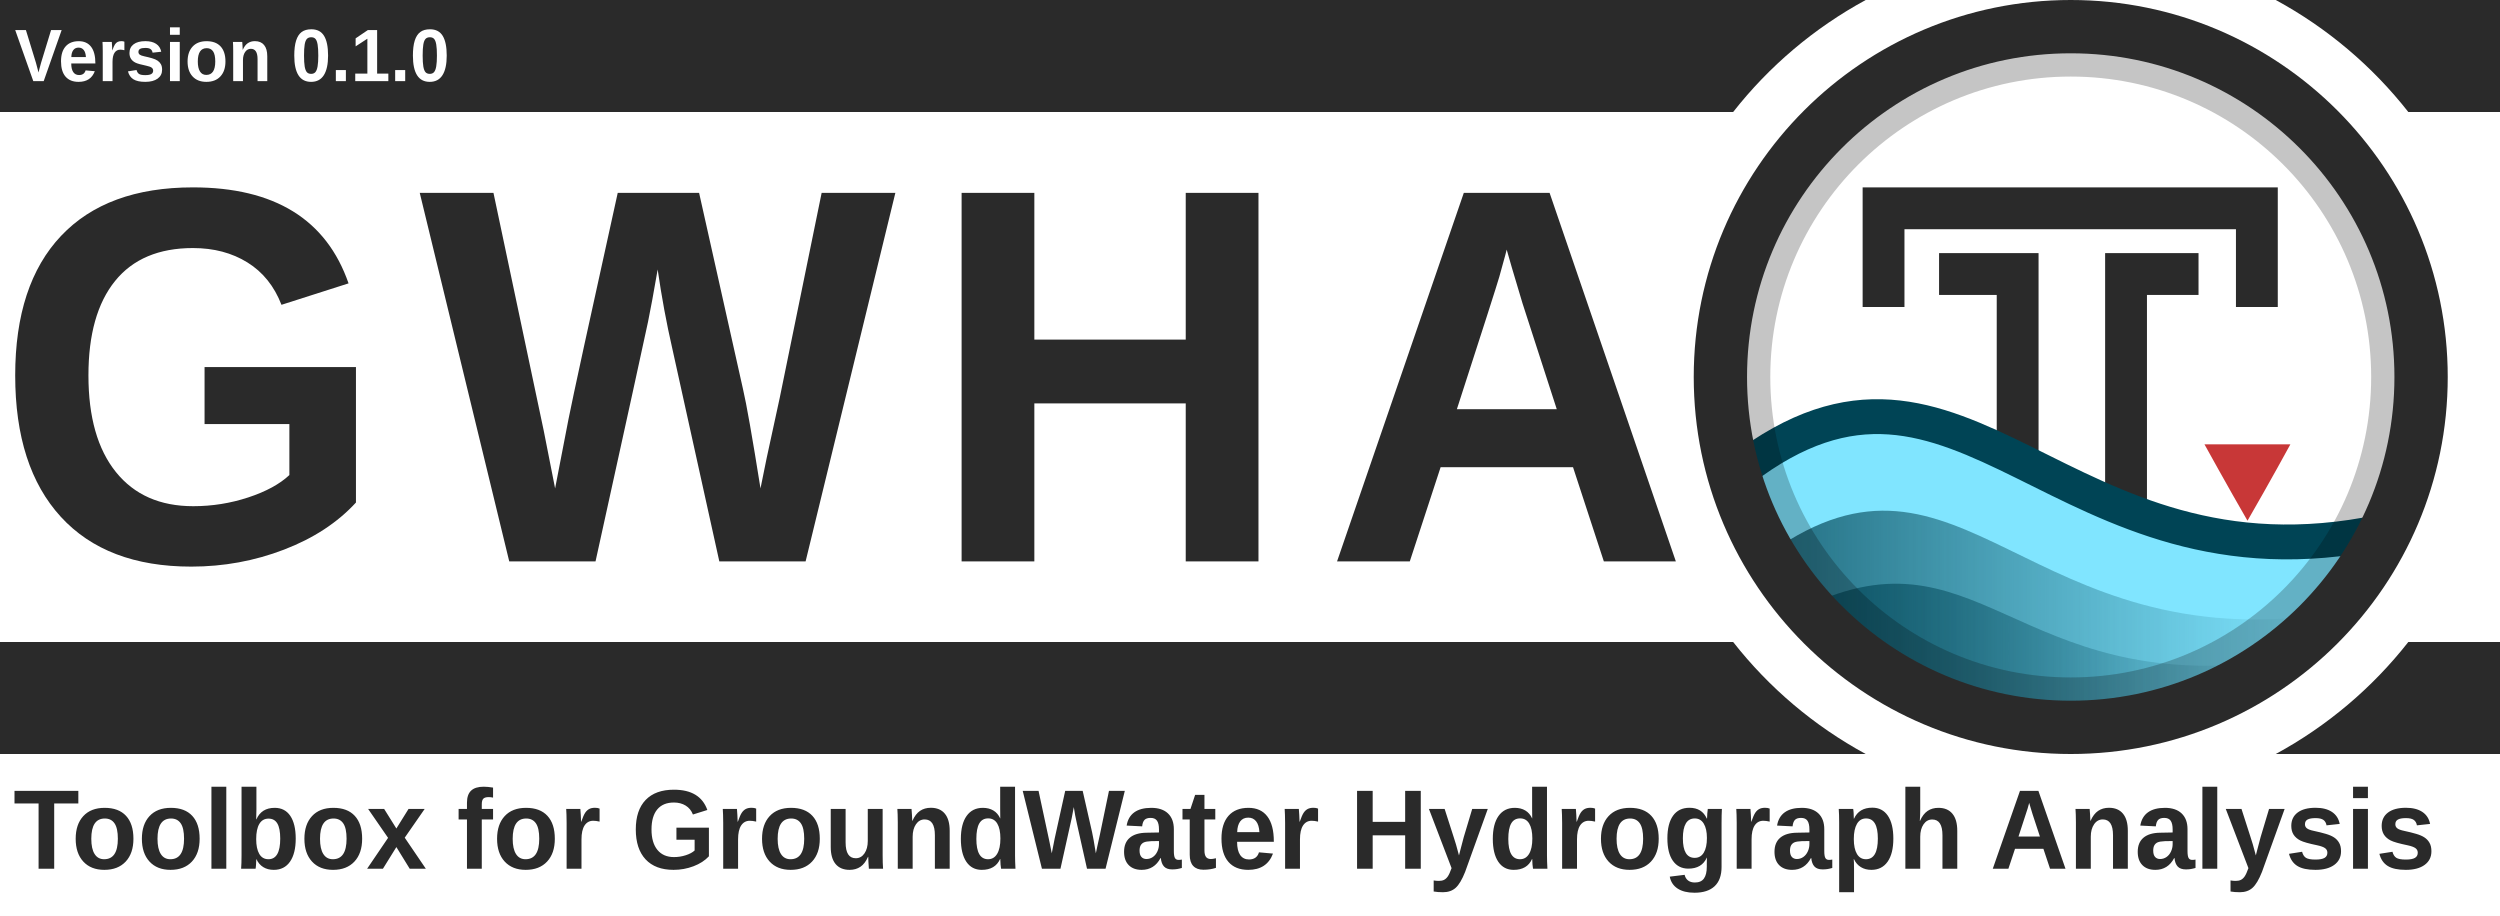
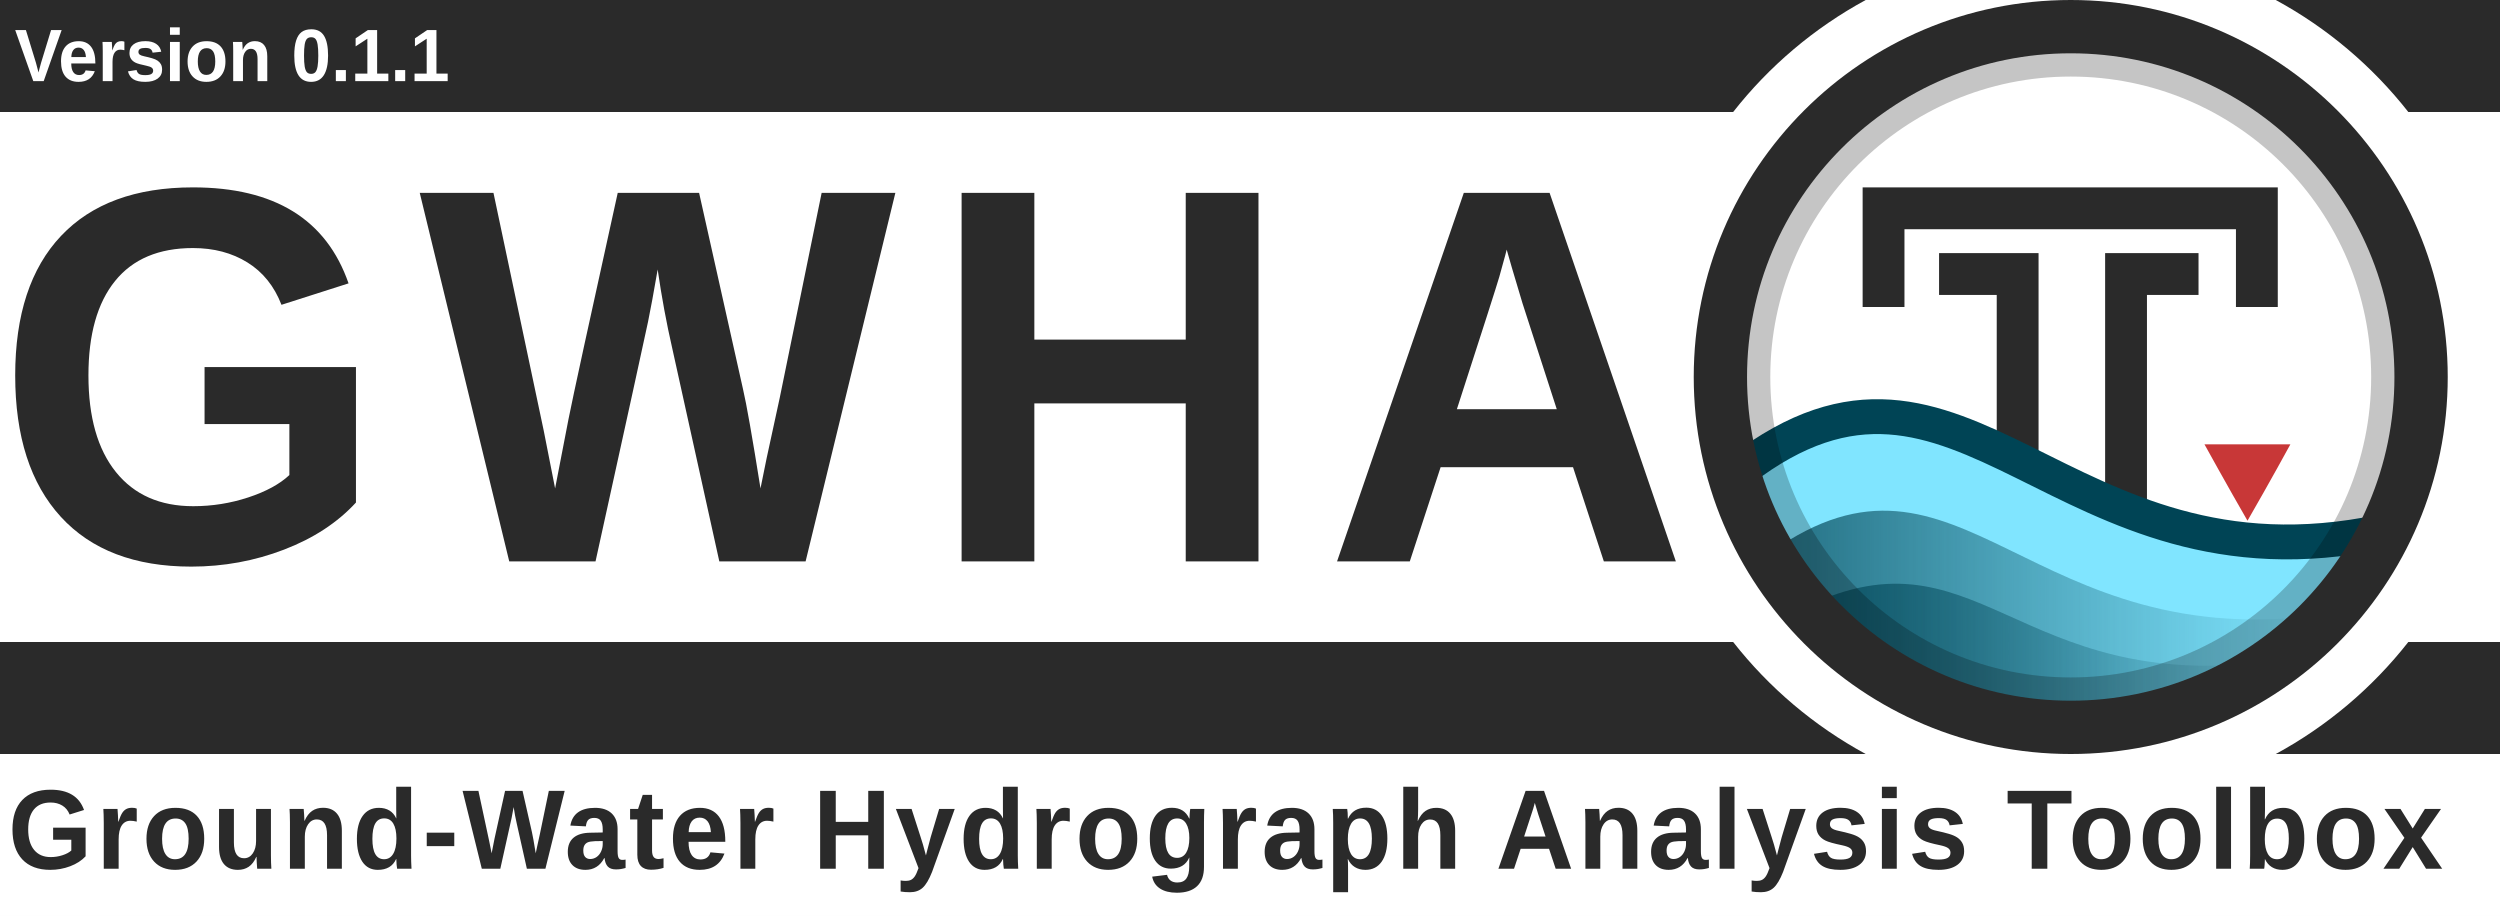
<svg xmlns="http://www.w3.org/2000/svg" xmlns:xlink="http://www.w3.org/1999/xlink" id="svg3336" style="enable-background:new" height="695" width="1897" version="1.1">
  <defs id="defs3338">
    <filter id="filter4254" style="color-interpolation-filters:sRGB">
      <feBlend id="feBlend4256" in2="BackgroundImage" mode="multiply" />
    </filter>
    <clipPath clipPathUnits="userSpaceOnUse" id="clipPath3962">
      <rect width="460.092" x="56.304" y="10.396" rx="230.027" height="460.093" style="fill:none;stroke:#ff0000;stroke-width:1.067;stroke-miterlimit:4;stroke-dasharray:none;enable-background:new" id="rect3964" clip-path="none" />
    </clipPath>
    <clipPath clipPathUnits="userSpaceOnUse" id="clipPath3973">
      <rect width="431.337" x="12.671" y="12.878" rx="215.65" height="431.337" style="fill:none;stroke:#ff0000;stroke-width:1;stroke-miterlimit:4;stroke-dasharray:none;enable-background:new" id="rect3975" clip-path="none" />
    </clipPath>
    <linearGradient id="linearGradient4067-5">
      <stop style="stop-color:#004354;stop-opacity:1;" offset="0" id="stop4069-0" />
      <stop style="stop-color:#004354;stop-opacity:0;" offset="1" id="stop4071-4" />
    </linearGradient>
    <linearGradient id="linearGradient4059-8">
      <stop style="stop-color:#004354;stop-opacity:1;" offset="0" id="stop4061-7" />
      <stop style="stop-color:#004354;stop-opacity:0;" offset="1" id="stop4063-6" />
    </linearGradient>
    <linearGradient id="linearGradient4190-6-2" y2="358" gradientUnits="userSpaceOnUse" x2="376" gradientTransform="matrix(1.0084,0,0,1.0084,-2.5546,-2)" y1="238" x1="256">
      <stop id="stop4186-77-0" style="stop-color:#00ccff;stop-opacity:1;" offset="0" />
      <stop id="stop4188-0-1" style="stop-color:#004354;stop-opacity:1;" offset="1" />
    </linearGradient>
    <linearGradient xlink:href="#linearGradient4067-5" id="linearGradient4144" gradientUnits="userSpaceOnUse" gradientTransform="matrix(1.232656,0,0,1.187506,1272.385,33.55664)" x1="60.435" y1="396.505" x2="357.194" y2="396.505" />
    <linearGradient xlink:href="#linearGradient4059-8" id="linearGradient4147" gradientUnits="userSpaceOnUse" gradientTransform="matrix(1.232656,0,0,1.238171,1269.92,8.42671)" x1="47.519" y1="376.82" x2="390.729" y2="376.82" />
  </defs>
  <rect style="opacity:1;fill:#ffffff;fill-opacity:1;stroke:none;stroke-width:17.182;stroke-linecap:square;stroke-linejoin:miter;stroke-miterlimit:4;stroke-dasharray:none;stroke-dashoffset:165;stroke-opacity:0.856;paint-order:normal" id="rect4941" width="1897" height="695" x="0" y="0" ry="0" />
  <path style="opacity:1;fill:#2a2a2a;fill-opacity:1;stroke:none;stroke-width:59.875;stroke-linecap:square;stroke-linejoin:miter;stroke-miterlimit:4;stroke-dasharray:none;stroke-dashoffset:165;stroke-opacity:1;paint-order:normal;enable-background:new" d="M 0,7.8976733e-4 V 85.001 h 1315.105 c 27.272,-34.752 61.489,-63.767 100.598,-85 z m 1726.844,0 C 1765.952,21.234 1800.169,50.249 1827.441,85.001 h 69.559 V 7.8976733e-4 Z M 0,487.138 v 85 h 1415.703 c -39.108,-21.233 -73.324,-50.249 -100.596,-85 z m 1827.439,0 c -27.272,34.751 -61.488,63.767 -100.596,85 h 170.156 v -85 z" id="rect4534-8-6" />
  <g id="layer6" style="opacity:0.3;filter:url(#filter4254)" transform="translate(1717.1,-13.81731)" clip-path="url(#clipPath3962)" />
  <g id="layer1" style="display:none" transform="translate(1108.42,-549.3474)">
    <path id="path3774" d="m 177.12,614.784 h 191.883 c 154.987,0 177.12,22.119 177.12,176.96 v 153.813 c 0,154.837 -22.141,176.96 -177.12,176.96 H 177.12 C 22.144,1122.517 0,1100.331 0,945.515 V 791.701 c 0,-154.837 22.141,-176.96 177.12,-176.96 z" style="display:inline;fill:#0000ff;fill-opacity:0.081;stroke:#0000ff;stroke-width:1.067" />
    <circle id="path4118" style="color:#000000;display:inline;fill:#0000ff;fill-opacity:0.081;stroke:#0000ff;stroke-width:1.067;enable-background:accumulate" cx="273.067" cy="868.651" r="153.6" />
    <rect id="rect4152" style="color:#000000;display:inline;fill:#0000ff;fill-opacity:0.081;stroke:#0000ff;stroke-width:1.067;stroke-linecap:round;stroke-linejoin:round;enable-background:accumulate" height="290.133" width="290.133" y="723.584" x="128" />
    <rect id="rect4154" style="color:#000000;display:inline;fill:#0000ff;fill-opacity:0.081;stroke:#0000ff;stroke-width:1.067;stroke-linecap:round;stroke-linejoin:round;enable-background:accumulate" height="256" width="324.267" y="740.651" x="110.933" />
    <rect id="rect4156" style="color:#000000;display:inline;fill:#0000ff;fill-opacity:0.081;stroke:#0000ff;stroke-width:1.067;stroke-linecap:round;stroke-linejoin:round;enable-background:accumulate" height="324.267" width="256" y="706.517" x="145.067" />
  </g>
  <text xml:space="preserve" style="font-style:normal;font-variant:normal;font-weight:bold;font-stretch:normal;font-size:14.013px;line-height:150;font-family:'liberation sans';-inkscape-font-specification:'liberation sans Bold';letter-spacing:25px;word-spacing:0px;fill:#2a2a2a;fill-opacity:1;stroke:none;stroke-width:1.067;enable-background:new" x="-4.307" y="413.604" id="text3084-4-2" transform="scale(0.9709578,1.029911)">
    <tspan x="-4.307" y="413.604" id="tspan3086-5-7" style="font-style:normal;font-variant:normal;font-weight:bold;font-stretch:normal;font-size:394.62px;line-height:150;font-family:'liberation sans';-inkscape-font-specification:'liberation sans Bold';letter-spacing:25px;word-spacing:0px;fill:#2a2a2a;fill-opacity:1;stroke-width:1.067">
      <tspan x="-4.307" y="413.604" style="font-style:normal;font-variant:normal;font-weight:bold;font-stretch:normal;line-height:150;font-family:'liberation sans';-inkscape-font-specification:'liberation sans Bold';letter-spacing:25px;word-spacing:0px;fill:#2a2a2a;fill-opacity:1;stroke-width:1.067" id="tspan3088-9-3">GWHA</tspan>
    </tspan>
  </text>
  <rect x="-36.318" y="1.132" width="512" height="480" style="color:#000000;fill:#ffffff;enable-background:accumulate" id="rect4158" clip-path="url(#clipPath3973)" transform="matrix(1.232656,0,0,1.232656,1290.008,4.80322)" />
  <g id="g4537" transform="translate(2.4101563e-4,-74.58735)">
    <path id="path2995-6" d="m 1652.369,282.52 h -39.132 v 254.214" style="fill:none;fill-opacity:0;stroke:#2a2a2a;stroke-width:31.737;stroke-linecap:square;stroke-linejoin:miter;stroke-miterlimit:4;stroke-dasharray:none;stroke-opacity:1" />
    <path style="display:inline;fill:none;fill-opacity:0;stroke:#2a2a2a;stroke-width:31.737;stroke-linecap:square;stroke-linejoin:miter;stroke-miterlimit:4;stroke-dasharray:none;stroke-opacity:1;enable-background:new" d="m 1429.239,291.669 v -59.019 h 283.269 v 59.019" id="path3765" />
    <path id="path2995" d="m 1487.231,282.52 h 43.754 v 251.784" style="fill:none;fill-opacity:0;stroke:#2a2a2a;stroke-width:31.737;stroke-linecap:square;stroke-linejoin:miter;stroke-miterlimit:4;stroke-dasharray:none;stroke-opacity:1" />
  </g>
  <path d="m 1737.925,337.183 h -65.169 c 0,0 17.357,31.481 32.605,57.892 0.032,0 0.032,-0.021 0.032,-0.021 l 0.031,-0.032 0.032,-0.032 0.031,-0.021 c 17.058,-29.545 32.482,-57.853 32.482,-57.853 z" style="color:#000000;display:inline;fill:#c83737;fill-opacity:1;stroke-width:1.233;enable-background:new" id="path4622" />
  <path style="display:inline;fill:#80e5ff;fill-opacity:1;stroke:#004455;stroke-width:26.448;stroke-linecap:round;stroke-linejoin:round;stroke-miterlimit:4;stroke-dasharray:none;stroke-opacity:1;enable-background:new" d="m 1321.276,356.54 c -0.687,96.283 117.861,163.669 158.901,179.743 138.732,50.116 289.911,-38.339 326.938,-132.758 -245.523,51.493 -316.944,-176.561 -485.84,-46.985 z" id="path3852" />
  <path style="display:inline;opacity:0.75;fill:url(#linearGradient4147);fill-opacity:1;stroke:none;stroke-width:1.233;enable-background:new" d="m 1344.1,418.728 c 27.577,48.555 117.65,120.104 156.337,130.939 118.013,2.581 195.533,-27.946 268.73,-84.028 -231.445,34.711 -280.508,-148.914 -425.066,-46.911 z" id="path3852-7-7" />
  <path style="display:inline;opacity:0.75;fill:url(#linearGradient4144);fill-opacity:1;stroke:none;stroke-width:1.233;enable-background:new" d="m 1364.493,463.198 c 23.516,37.303 108.542,82.443 141.532,90.767 95.209,1.371 159.995,-18.804 219.07,-52.337 -197.362,26.667 -224.207,-108.202 -360.602,-38.43 z" id="path3852-7" />
  <rect width="487.995" x="1327.275" y="42.071" rx="243.977" height="487.996" style="opacity:0.23;fill:none;stroke:#000000;stroke-width:32.049;stroke-miterlimit:4;stroke-dasharray:none" id="rect16-9" ry="243.977" />
  <rect width="531.69" x="1305.428" y="20.223" rx="265.822" height="531.691" style="fill:none;fill-opacity:1;stroke:#2a2a2a;stroke-width:40.447;stroke-miterlimit:4;stroke-dasharray:none;stroke-opacity:1" id="rect16-5" clip-path="none" ry="265.822" />
-   <text xml:space="preserve" style="font-style:normal;font-variant:normal;font-weight:normal;font-stretch:normal;font-size:89.345px;line-height:0%;font-family:'Liberation Sans';-inkscape-font-specification:'Liberation Sans';letter-spacing:0px;word-spacing:8.194px;fill:#2a2a2a;fill-opacity:1;stroke:none;stroke-width:1.978" x="10.309" y="645.043" id="text3090" transform="scale(0.9785241,1.021947)">
-     <tspan x="10.309" y="645.043" id="tspan3092" style="font-style:normal;font-variant:normal;font-weight:bold;font-stretch:normal;font-size:84.042px;line-height:1.25;font-family:'Liberation Sans';-inkscape-font-specification:'Liberation Sans Bold';letter-spacing:0px;word-spacing:9.573px;fill:#2a2a2a;fill-opacity:1;stroke-width:1.978">
-       <tspan x="10.309" y="645.043" style="font-style:normal;font-variant:normal;font-weight:bold;font-stretch:normal;font-size:84.042px;font-family:'Liberation Sans';-inkscape-font-specification:'Liberation Sans Bold';letter-spacing:0px;word-spacing:9.573px;fill:#2a2a2a;fill-opacity:1;stroke-width:1.978" id="tspan3094">Toolbox for GroundWater Hydrograph Analysis</tspan>
+   <text xml:space="preserve" style="font-style:normal;font-variant:normal;font-weight:normal;font-stretch:normal;font-size:89.345px;line-height:0%;font-family:'Liberation Sans';-inkscape-font-specification:'Liberation Sans';letter-spacing:0px;word-spacing:8.194px;fill:#2a2a2a;fill-opacity:1;stroke:none;stroke-width:1.978" x="6.221" y="645.043" id="text3090" transform="scale(0.9785241,1.021947)">
+     <tspan x="6.221" y="645.043" id="tspan3092" style="font-style:normal;font-variant:normal;font-weight:bold;font-stretch:normal;font-size:84.042px;line-height:1.25;font-family:'Liberation Sans';-inkscape-font-specification:'Liberation Sans Bold';letter-spacing:3px;word-spacing:12px;fill:#2a2a2a;fill-opacity:1;stroke-width:1.978">
+       <tspan x="6.221" y="645.043" style="font-style:normal;font-variant:normal;font-weight:bold;font-stretch:normal;font-size:84.042px;font-family:'Liberation Sans';-inkscape-font-specification:'Liberation Sans Bold';letter-spacing:3px;word-spacing:12px;fill:#2a2a2a;fill-opacity:1;stroke-width:1.978" id="tspan3094">Ground-Water Hydrograph Analysis Toolbox</tspan>
    </tspan>
  </text>
  <g id="g4559" transform="translate(119.064,474.5139)">
    <text transform="scale(0.9785241,1.021947)" id="text3090-4" y="-404.07" x="-110.267" style="font-style:normal;font-variant:normal;font-weight:normal;font-stretch:normal;font-size:58.638px;line-height:0%;font-family:'Liberation Sans';-inkscape-font-specification:'Liberation Sans';letter-spacing:0px;word-spacing:5.378px;fill:#ffffff;fill-opacity:1;stroke:none;stroke-width:1.298;enable-background:new" xml:space="preserve">
-       <tspan style="font-style:normal;font-variant:normal;font-weight:bold;font-stretch:normal;font-size:55.157px;line-height:1.25;font-family:'Liberation Sans';-inkscape-font-specification:'Liberation Sans Bold';letter-spacing:0px;word-spacing:6.283px;fill:#ffffff;fill-opacity:1;stroke-width:1.298" id="tspan3092-0" y="-404.07" x="-110.267">Version 0.1.0<tspan id="tspan3094-4" style="font-style:normal;font-variant:normal;font-weight:bold;font-stretch:normal;font-size:55.157px;font-family:'Liberation Sans';-inkscape-font-specification:'Liberation Sans Bold';letter-spacing:0px;word-spacing:6.283px;fill:#ffffff;fill-opacity:1;stroke-width:1.298" y="-404.07" x="-110.267" />
-       </tspan>
+       <tspan style="font-style:normal;font-variant:normal;font-weight:bold;font-stretch:normal;font-size:55.157px;line-height:1.25;font-family:'Liberation Sans';-inkscape-font-specification:'Liberation Sans Bold';letter-spacing:0px;word-spacing:6.283px;fill:#ffffff;fill-opacity:1;stroke-width:1.298" id="tspan3092-0" y="-404.07" x="-110.267">Version 0.1.1</tspan>
    </text>
  </g>
</svg>
